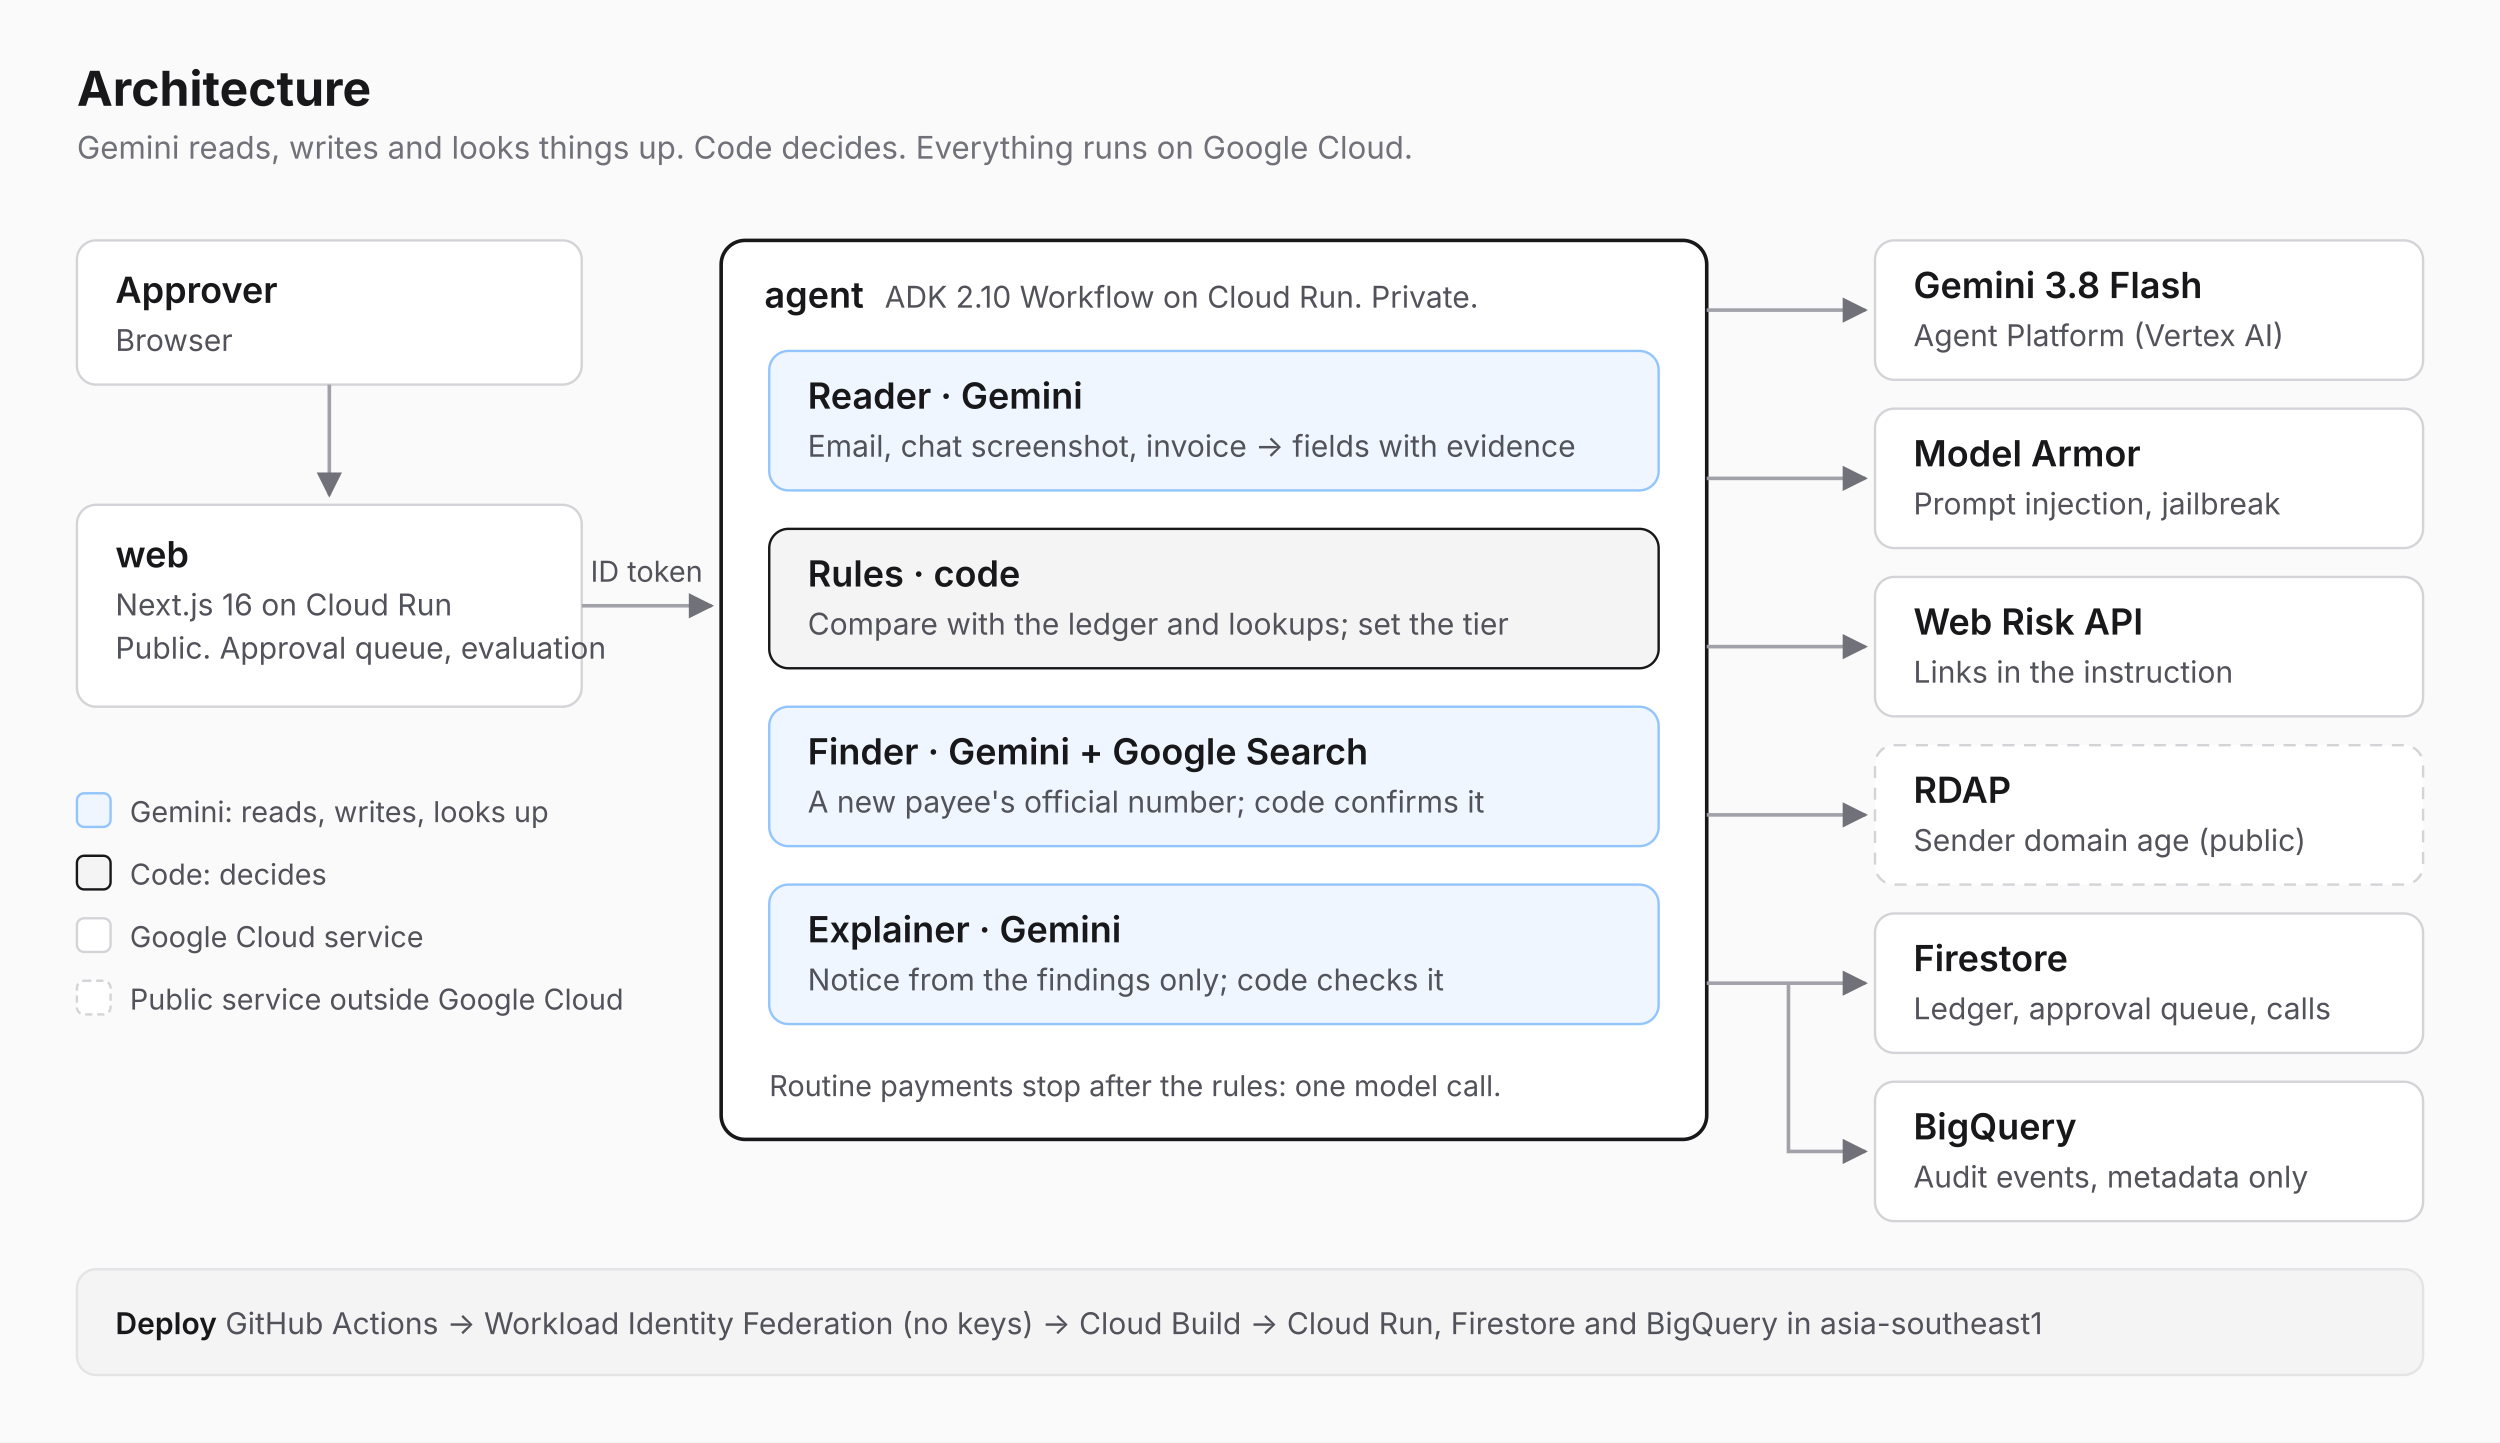
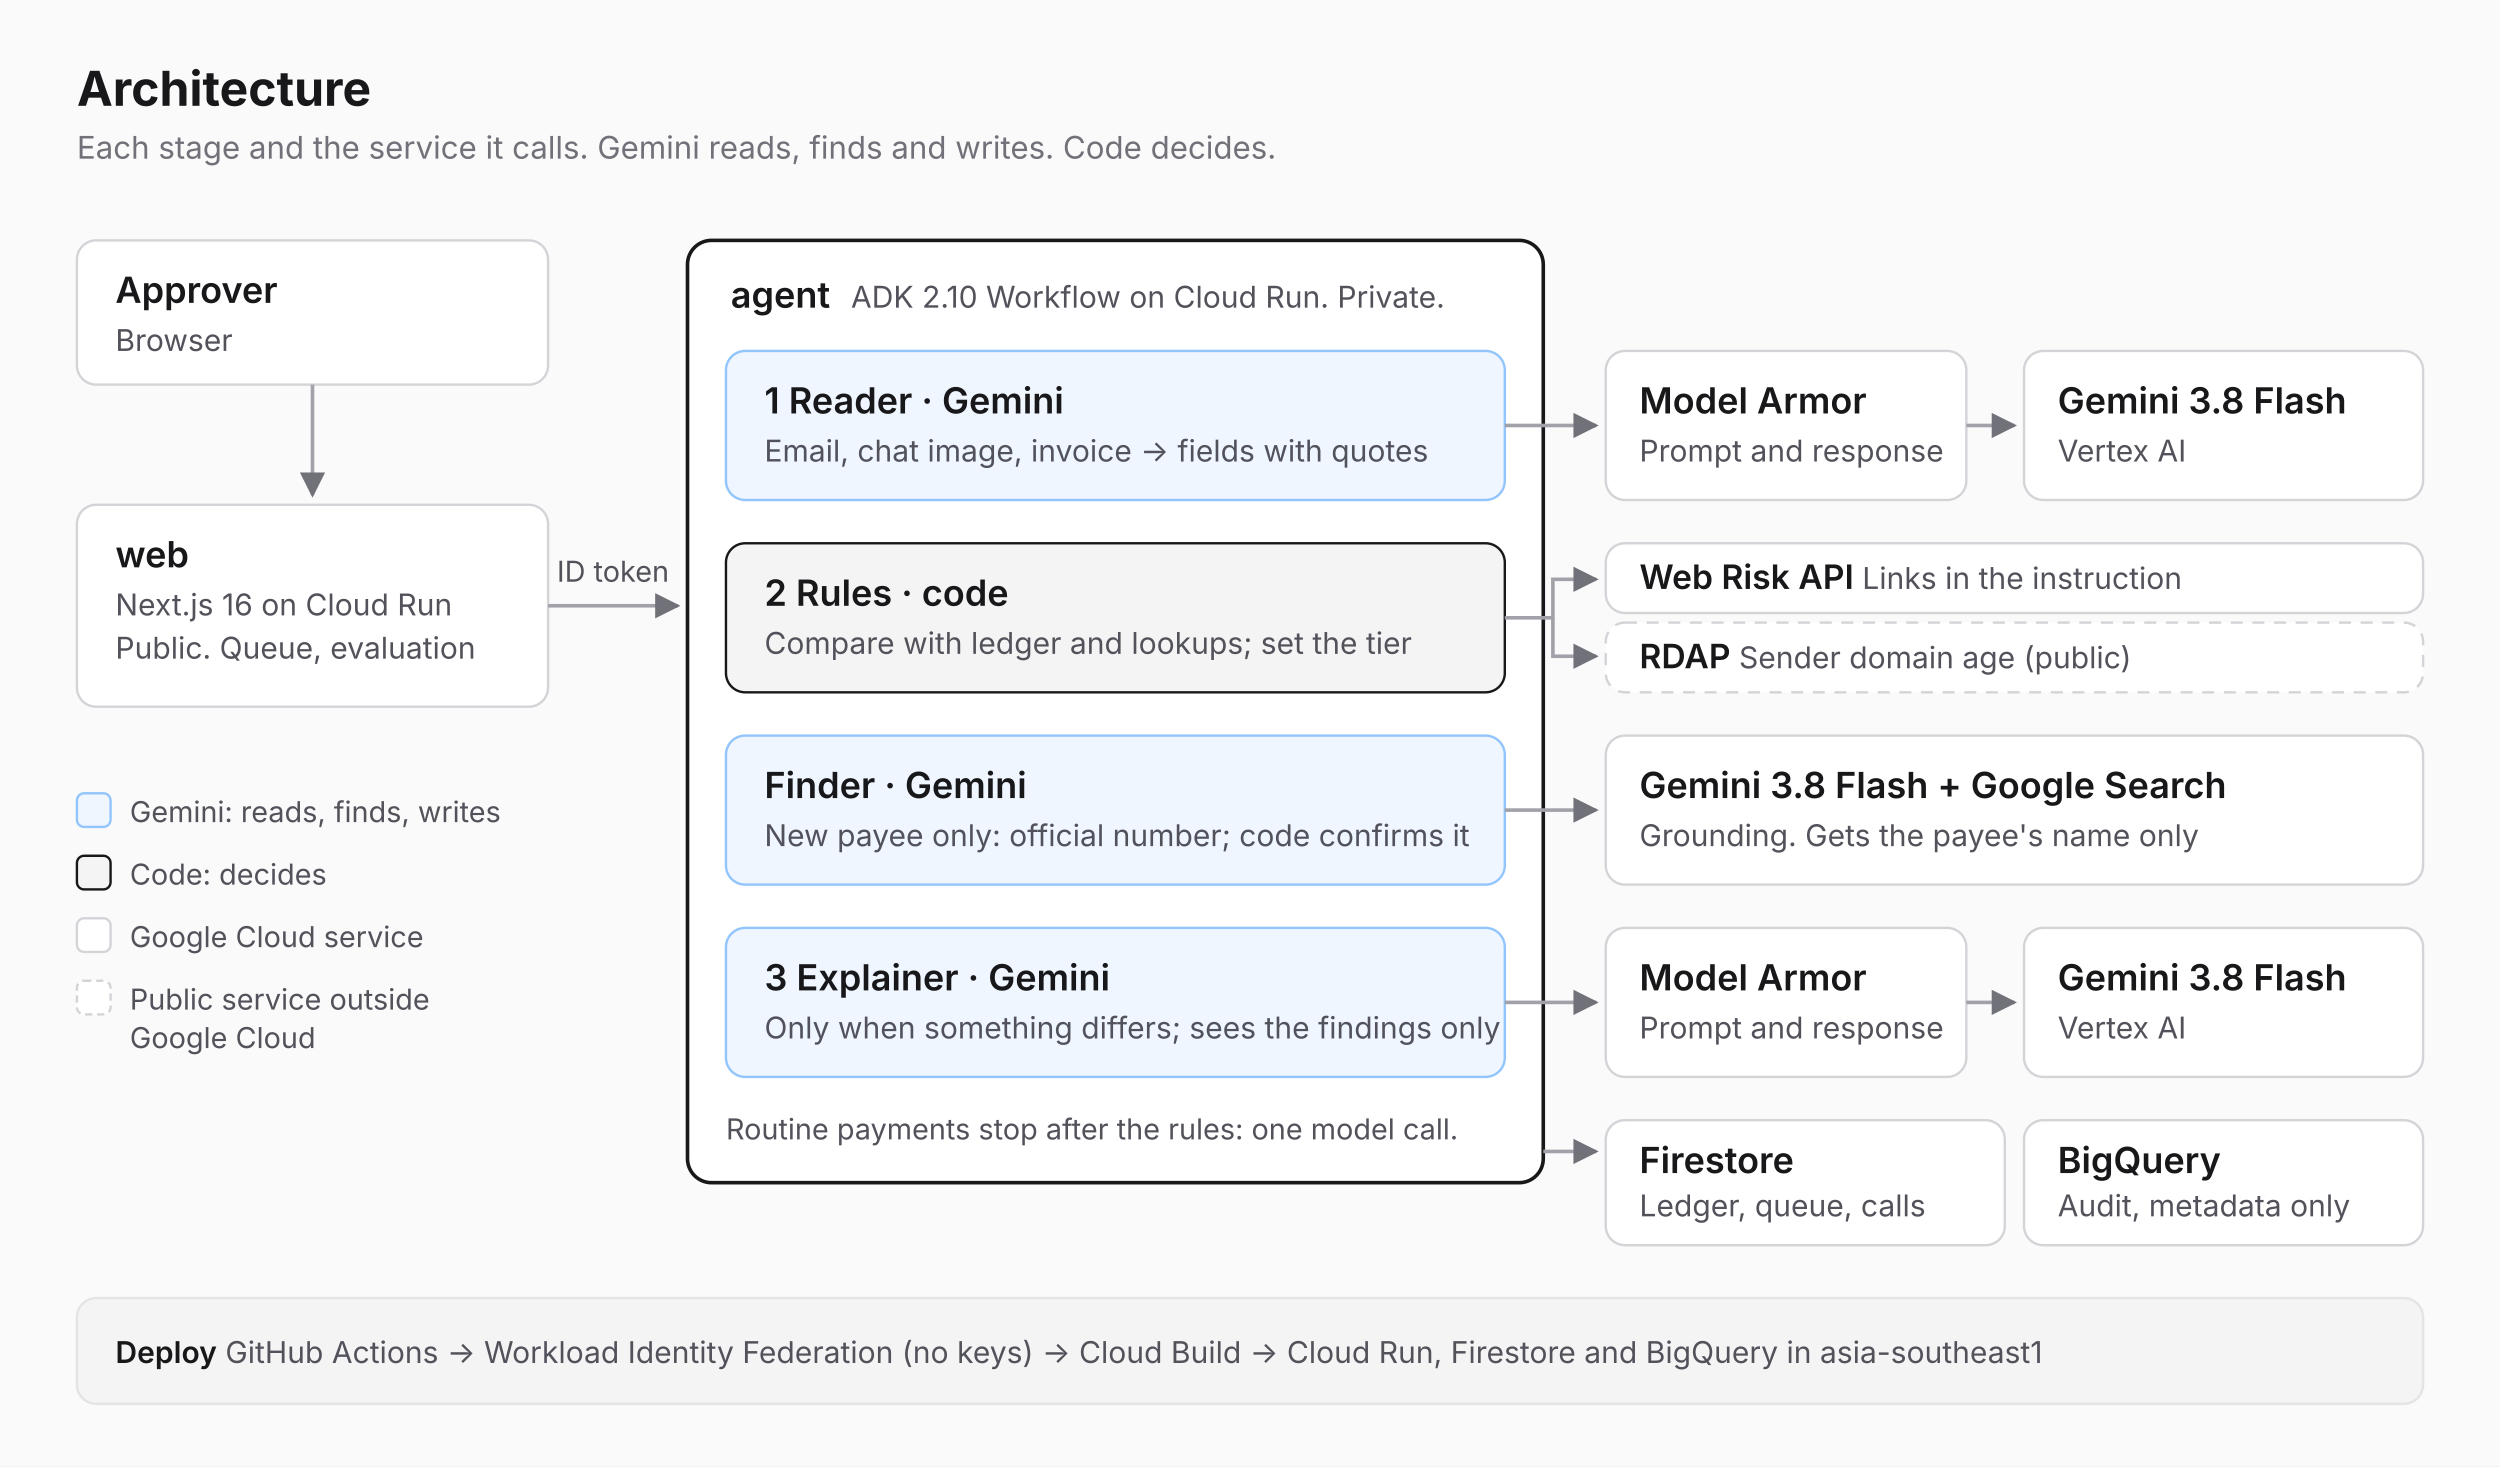
- <svg xmlns="http://www.w3.org/2000/svg" width="1040" height="600" viewBox="0 0 1040 600" font-family="Inter, 'Segoe UI', Helvetica, Arial, sans-serif">
+ <svg xmlns="http://www.w3.org/2000/svg" width="1040" height="610" viewBox="0 0 1040 610" font-family="Inter, 'Segoe UI', Helvetica, Arial, sans-serif">
  <defs>
    <marker id="a" viewBox="0 0 10 10" refX="9" refY="5" markerWidth="7" markerHeight="7" orient="auto-start-reverse">
      <path d="M0 0L10 5L0 10z" fill="#71717a" />
    </marker>
  </defs>
  <style>
    .t { font-size: 15px; font-weight: 600; fill: #18181b; }
    .s { font-size: 12.5px; fill: #52525b; }
    .h { font-size: 20px; font-weight: 700; fill: #18181b; }
    .m { font-size: 13px; fill: #71717a; }
    .l { font-size: 12px; fill: #52525b; }
    .line { stroke: #a1a1aa; stroke-width: 1.5; fill: none; }
  </style>
-   <rect width="1040" height="600" fill="#fafafa" />
+   <rect width="1040" height="610" fill="#fafafa" />
  <text x="32" y="44" class="h">Architecture</text>
-   <text x="32" y="66" class="m">Gemini reads, writes and looks things up. Code decides. Everything runs on Google Cloud.</text>
-   <rect x="32" y="100" width="210" height="60" rx="8" fill="#fff" stroke="#d4d4d8" />
+   <text x="32" y="66" class="m">Each stage and the service it calls. Gemini reads, finds and writes. Code decides.</text>
+   <rect x="32" y="100" width="196" height="60" rx="8" fill="#fff" stroke="#d4d4d8" />
  <text x="48" y="126" class="t">Approver</text>
  <text x="48" y="146" class="s">Browser</text>
-   <line x1="137" y1="160" x2="137" y2="206" class="line" marker-end="url(#a)" />
-   <rect x="32" y="210" width="210" height="84" rx="8" fill="#fff" stroke="#d4d4d8" />
+   <line x1="130" y1="160" x2="130" y2="206" class="line" marker-end="url(#a)" />
+   <rect x="32" y="210" width="196" height="84" rx="8" fill="#fff" stroke="#d4d4d8" />
  <text x="48" y="236" class="t">web</text>
  <text x="48" y="256" class="s">Next.js 16 on Cloud Run</text>
-   <text x="48" y="274" class="s">Public. Approval queue, evaluation</text>
-   <line x1="242" y1="252" x2="296" y2="252" class="line" marker-end="url(#a)" />
-   <text x="269" y="242" class="l" text-anchor="middle">ID token</text>
-   <rect x="300" y="100" width="410" height="374" rx="10" fill="#fff" stroke="#18181b" stroke-width="1.5" />
-   <text x="318" y="128" class="t">agent</text>
-   <text x="368" y="128" class="s">ADK 2.10 Workflow on Cloud Run. Private.</text>
-   <rect x="320" y="146" width="370" height="58" rx="8" fill="#eff6ff" stroke="#93c5fd" />
-   <text x="336" y="170" class="t" fill="#1d4ed8">Reader · Gemini</text>
-   <text x="336" y="190" class="s">Email, chat screenshot, invoice → fields with evidence</text>
-   <rect x="320" y="220" width="370" height="58" rx="8" fill="#f4f4f5" stroke="#18181b" />
-   <text x="336" y="244" class="t">Rules · code</text>
-   <text x="336" y="264" class="s">Compare with the ledger and lookups; set the tier</text>
-   <rect x="320" y="294" width="370" height="58" rx="8" fill="#eff6ff" stroke="#93c5fd" />
-   <text x="336" y="318" class="t" fill="#1d4ed8">Finder · Gemini + Google Search</text>
-   <text x="336" y="338" class="s">A new payee's official number; code confirms it</text>
-   <rect x="320" y="368" width="370" height="58" rx="8" fill="#eff6ff" stroke="#93c5fd" />
-   <text x="336" y="392" class="t" fill="#1d4ed8">Explainer · Gemini</text>
-   <text x="336" y="412" class="s">Notice from the findings only; code checks it</text>
-   <text x="320" y="456" class="l">Routine payments stop after the rules: one model call.</text>
-   <g>
-     <rect x="780" y="100" width="228" height="58" rx="8" fill="#fff" stroke="#d4d4d8" />
-     <text x="796" y="124" class="t">Gemini 3.8 Flash</text>
-     <text x="796" y="144" class="s">Agent Platform (Vertex AI)</text>
-     <rect x="780" y="170" width="228" height="58" rx="8" fill="#fff" stroke="#d4d4d8" />
-     <text x="796" y="194" class="t">Model Armor</text>
-     <text x="796" y="214" class="s">Prompt injection, jailbreak</text>
-     <rect x="780" y="240" width="228" height="58" rx="8" fill="#fff" stroke="#d4d4d8" />
-     <text x="796" y="264" class="t">Web Risk API</text>
-     <text x="796" y="284" class="s">Links in the instruction</text>
-     <rect x="780" y="310" width="228" height="58" rx="8" fill="#fff" stroke="#d4d4d8" stroke-dasharray="5 4" />
-     <text x="796" y="334" class="t">RDAP</text>
-     <text x="796" y="354" class="s">Sender domain age (public)</text>
-     <rect x="780" y="380" width="228" height="58" rx="8" fill="#fff" stroke="#d4d4d8" />
-     <text x="796" y="404" class="t">Firestore</text>
-     <text x="796" y="424" class="s">Ledger, approval queue, calls</text>
-     <rect x="780" y="450" width="228" height="58" rx="8" fill="#fff" stroke="#d4d4d8" />
-     <text x="796" y="474" class="t">BigQuery</text>
-     <text x="796" y="494" class="s">Audit events, metadata only</text>
-   </g>
-   <line x1="710" y1="129" x2="776" y2="129" class="line" marker-end="url(#a)" />
-   <line x1="710" y1="199" x2="776" y2="199" class="line" marker-end="url(#a)" />
-   <line x1="710" y1="269" x2="776" y2="269" class="line" marker-end="url(#a)" />
-   <line x1="710" y1="339" x2="776" y2="339" class="line" marker-end="url(#a)" />
-   <line x1="710" y1="409" x2="776" y2="409" class="line" marker-end="url(#a)" />
-   <path d="M744 409V479H776" class="line" marker-end="url(#a)" />
-   <rect x="32" y="528" width="976" height="44" rx="8" fill="#f4f4f5" stroke="#e4e4e7" />
-   <text x="48" y="555" class="s">
+   <text x="48" y="274" class="s">Public. Queue, evaluation</text>
+   <line x1="228" y1="252" x2="282" y2="252" class="line" marker-end="url(#a)" />
+   <text x="255" y="242" class="l" text-anchor="middle">ID token</text>
+   <rect x="286" y="100" width="356" height="392" rx="10" fill="#fff" stroke="#18181b" stroke-width="1.5" />
+   <text x="304" y="128" class="t">agent</text>
+   <text x="354" y="128" class="s">ADK 2.10 Workflow on Cloud Run. Private.</text>
+   <rect x="302" y="146" width="324" height="62" rx="8" fill="#eff6ff" stroke="#93c5fd" />
+   <text x="318" y="172" class="t" fill="#1d4ed8">1  Reader · Gemini</text>
+   <text x="318" y="192" class="s">Email, chat image, invoice → fields with quotes</text>
+   <rect x="302" y="226" width="324" height="62" rx="8" fill="#f4f4f5" stroke="#18181b" />
+   <text x="318" y="252" class="t">2  Rules · code</text>
+   <text x="318" y="272" class="s">Compare with ledger and lookups; set the tier</text>
+   <rect x="302" y="306" width="324" height="62" rx="8" fill="#eff6ff" stroke="#93c5fd" />
+   <text x="318" y="332" class="t" fill="#1d4ed8">Finder · Gemini</text>
+   <text x="318" y="352" class="s">New payee only: official number; code confirms it</text>
+   <rect x="302" y="386" width="324" height="62" rx="8" fill="#eff6ff" stroke="#93c5fd" />
+   <text x="318" y="412" class="t" fill="#1d4ed8">3  Explainer · Gemini</text>
+   <text x="318" y="432" class="s">Only when something differs; sees the findings only</text>
+   <text x="302" y="474" class="l">Routine payments stop after the rules: one model call.</text>
+   <line x1="626" y1="177" x2="664" y2="177" class="line" marker-end="url(#a)" />
+   <rect x="668" y="146" width="150" height="62" rx="8" fill="#fff" stroke="#d4d4d8" />
+   <text x="682" y="172" class="t">Model Armor</text>
+   <text x="682" y="192" class="s">Prompt and response</text>
+   <line x1="818" y1="177" x2="838" y2="177" class="line" marker-end="url(#a)" />
+   <rect x="842" y="146" width="166" height="62" rx="8" fill="#fff" stroke="#d4d4d8" />
+   <text x="856" y="172" class="t">Gemini 3.8 Flash</text>
+   <text x="856" y="192" class="s">Vertex AI</text>
+   <path d="M626 257H646V241H664" class="line" marker-end="url(#a)" />
+   <path d="M646 257V273H664" class="line" marker-end="url(#a)" />
+   <rect x="668" y="226" width="340" height="29" rx="8" fill="#fff" stroke="#d4d4d8" />
+   <text x="682" y="245" class="s">
+     <tspan font-weight="600" fill="#18181b" font-size="14">Web Risk API</tspan>   Links in the instruction</text>
+   <rect x="668" y="259" width="340" height="29" rx="8" fill="#fff" stroke="#d4d4d8" stroke-dasharray="5 4" />
+   <text x="682" y="278" class="s">
+     <tspan font-weight="600" fill="#18181b" font-size="14">RDAP</tspan>   Sender domain age (public)</text>
+   <line x1="626" y1="337" x2="664" y2="337" class="line" marker-end="url(#a)" />
+   <rect x="668" y="306" width="340" height="62" rx="8" fill="#fff" stroke="#d4d4d8" />
+   <text x="682" y="332" class="t">Gemini 3.8 Flash + Google Search</text>
+   <text x="682" y="352" class="s">Grounding. Gets the payee's name only</text>
+   <line x1="626" y1="417" x2="664" y2="417" class="line" marker-end="url(#a)" />
+   <rect x="668" y="386" width="150" height="62" rx="8" fill="#fff" stroke="#d4d4d8" />
+   <text x="682" y="412" class="t">Model Armor</text>
+   <text x="682" y="432" class="s">Prompt and response</text>
+   <line x1="818" y1="417" x2="838" y2="417" class="line" marker-end="url(#a)" />
+   <rect x="842" y="386" width="166" height="62" rx="8" fill="#fff" stroke="#d4d4d8" />
+   <text x="856" y="412" class="t">Gemini 3.8 Flash</text>
+   <text x="856" y="432" class="s">Vertex AI</text>
+   <path d="M642 479H664" class="line" marker-end="url(#a)" />
+   <rect x="668" y="466" width="166" height="52" rx="8" fill="#fff" stroke="#d4d4d8" />
+   <text x="682" y="488" class="t">Firestore</text>
+   <text x="682" y="506" class="s">Ledger, queue, calls</text>
+   <rect x="842" y="466" width="166" height="52" rx="8" fill="#fff" stroke="#d4d4d8" />
+   <text x="856" y="488" class="t">BigQuery</text>
+   <text x="856" y="506" class="s">Audit, metadata only</text>
+   <rect x="32" y="540" width="976" height="44" rx="8" fill="#f4f4f5" stroke="#e4e4e7" />
+   <text x="48" y="567" class="s">
    <tspan font-weight="600" fill="#18181b">Deploy</tspan>   GitHub Actions → Workload Identity Federation (no keys) → Cloud Build → Cloud Run, Firestore and BigQuery in asia-southeast1</text>
  <rect x="32" y="330" width="14" height="14" rx="3" fill="#eff6ff" stroke="#93c5fd" />
-   <text x="54" y="342" class="l">Gemini: reads, writes, looks up</text>
+   <text x="54" y="342" class="l">Gemini: reads, finds, writes</text>
  <rect x="32" y="356" width="14" height="14" rx="3" fill="#f4f4f5" stroke="#18181b" />
  <text x="54" y="368" class="l">Code: decides</text>
  <rect x="32" y="382" width="14" height="14" rx="3" fill="#fff" stroke="#d4d4d8" />
  <text x="54" y="394" class="l">Google Cloud service</text>
  <rect x="32" y="408" width="14" height="14" rx="3" fill="#fff" stroke="#d4d4d8" stroke-dasharray="3 2" />
-   <text x="54" y="420" class="l">Public service outside Google Cloud</text>
+   <text x="54" y="420" class="l">Public service outside</text>
+   <text x="54" y="436" class="l">Google Cloud</text>
</svg>
